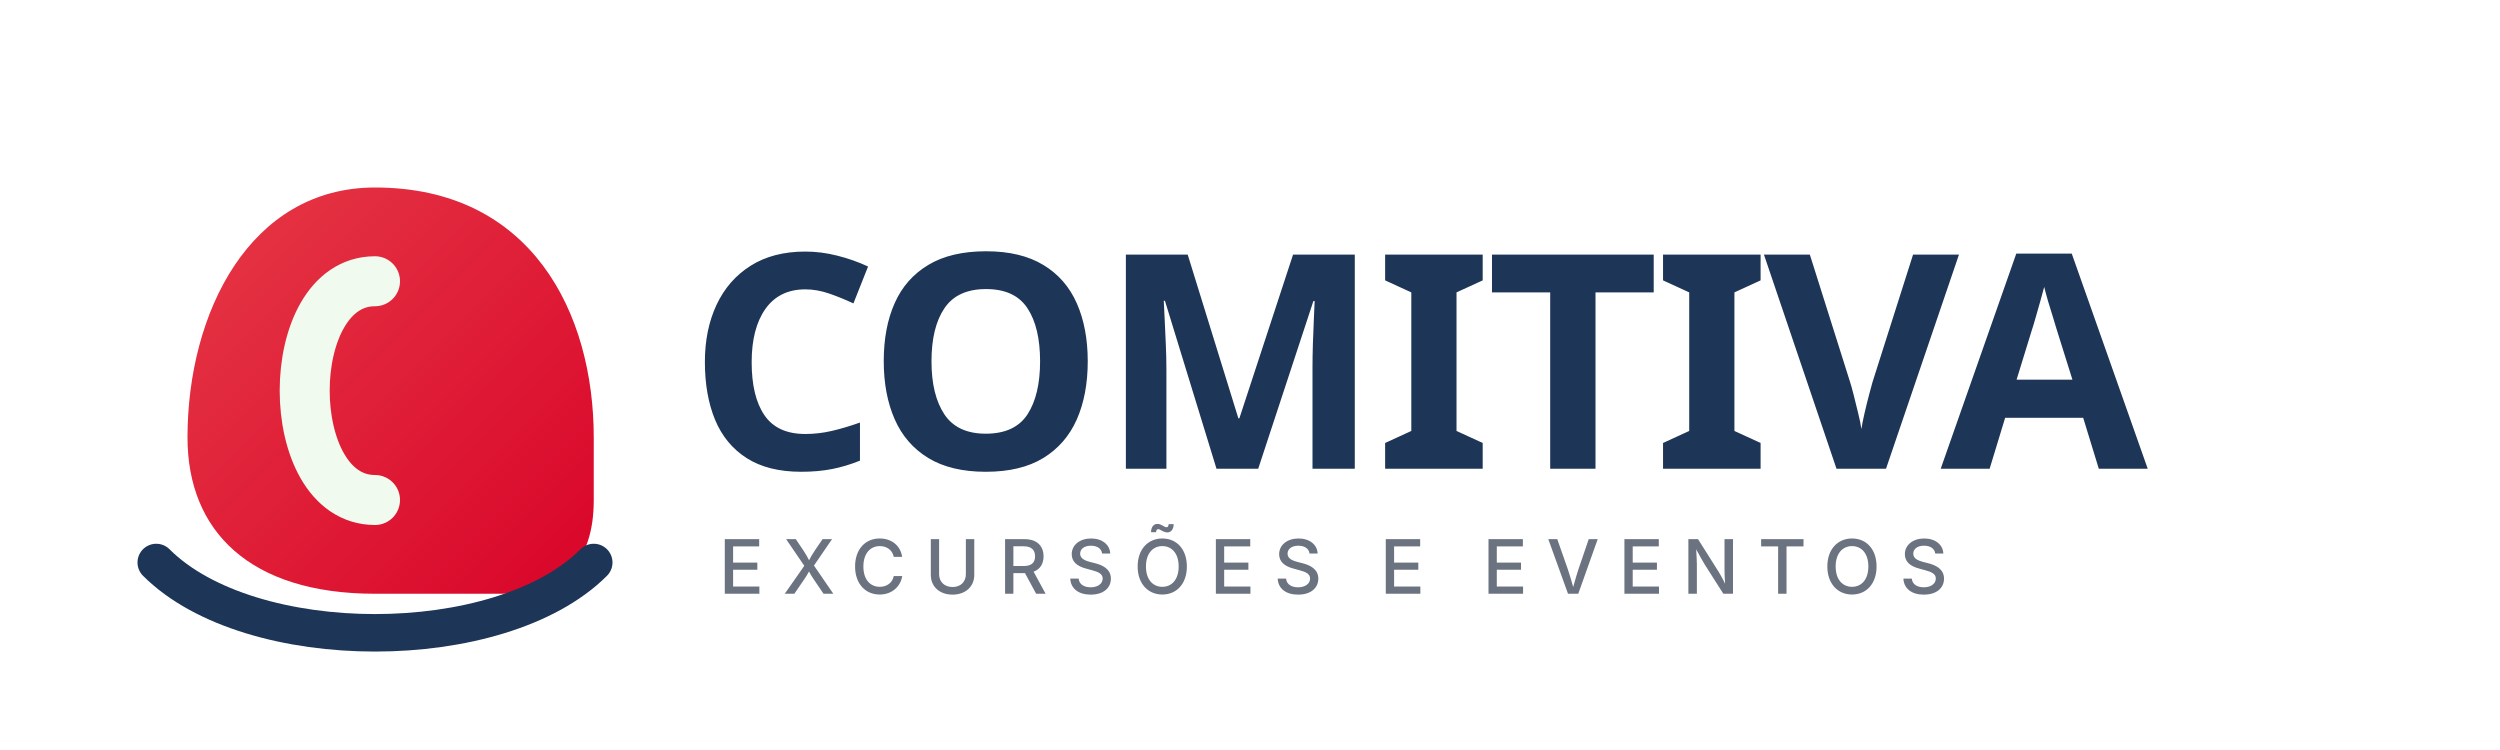
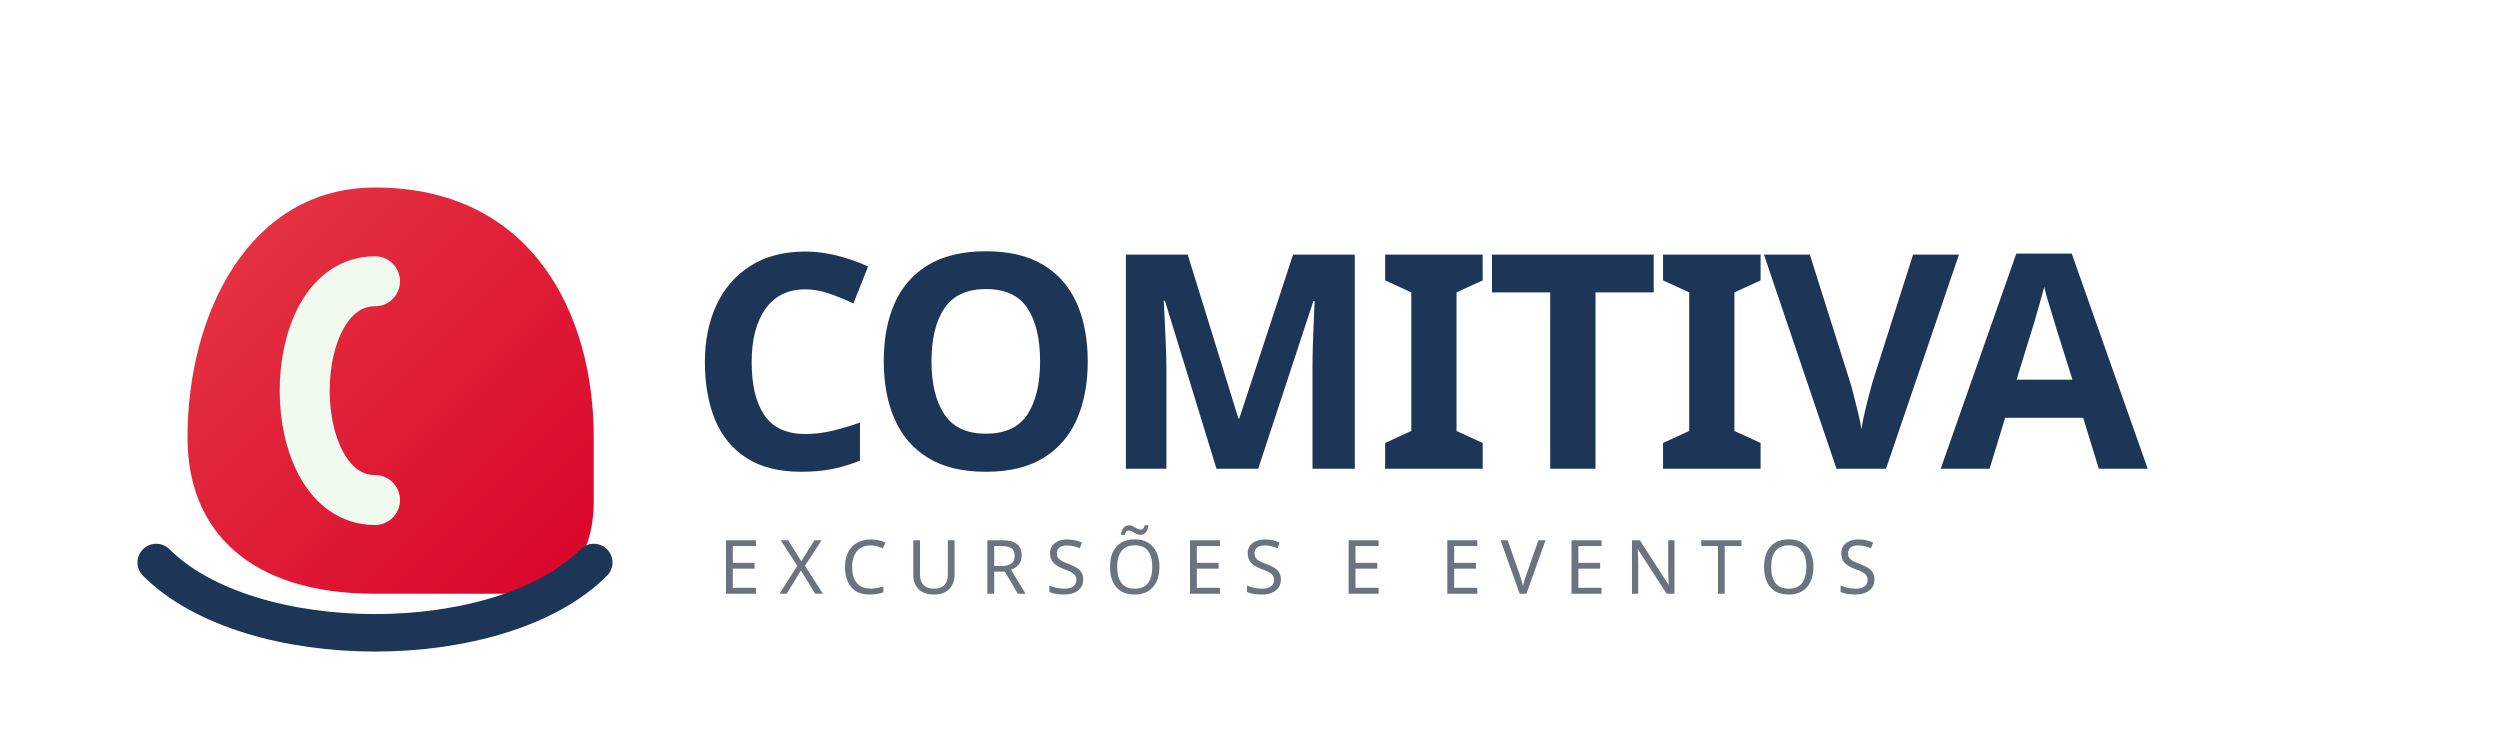
<svg xmlns="http://www.w3.org/2000/svg" viewBox="0 0 400 120" width="400" height="120">
  <defs>
    <linearGradient id="brandGrad" x1="0%" y1="0%" x2="100%" y2="100%">
      <stop offset="0%" stop-color="#E63946" />
      <stop offset="100%" stop-color="#D90429" />
    </linearGradient>
  </defs>
  <g transform="translate(20, 20)">
    <path d="M40 10 C20 10, 10 30, 10 50 C10 65, 20 75, 40 75 L60 75 C70 75, 75 70, 75 60 L75 50 C75 30, 65 10, 40 10 Z" fill="url(#brandGrad)" />
    <path d="M5 70 C20 85, 60 85, 75 70" fill="none" stroke="#1D3557" stroke-width="6" stroke-linecap="round" />
    <path d="M40 25 C25 25, 25 60, 40 60" fill="none" stroke="#F1FAEE" stroke-width="8" stroke-linecap="round" />
  </g>
-   <text x="110" y="75" font-family="Montserrat, sans-serif" font-weight="800" font-size="48" fill="#1D3557" letter-spacing="-1">COMITIVA</text>
-   <text x="115" y="95" font-family="Inter, sans-serif" font-weight="500" font-size="12" fill="#6B7280" letter-spacing="3">EXCURSÕES E EVENTOS</text>
+   <text x="110" y="75" font-family="Montserrat, sans-serif" font-weight="700" font-size="48" fill="#1D3557" letter-spacing="-1">COMITIVA</text>
+   <text x="115" y="95" font-family="Montserrat, sans-serif" font-weight="500" font-size="12" fill="#6B7280" letter-spacing="3">EXCURSÕES E EVENTOS</text>
</svg>
